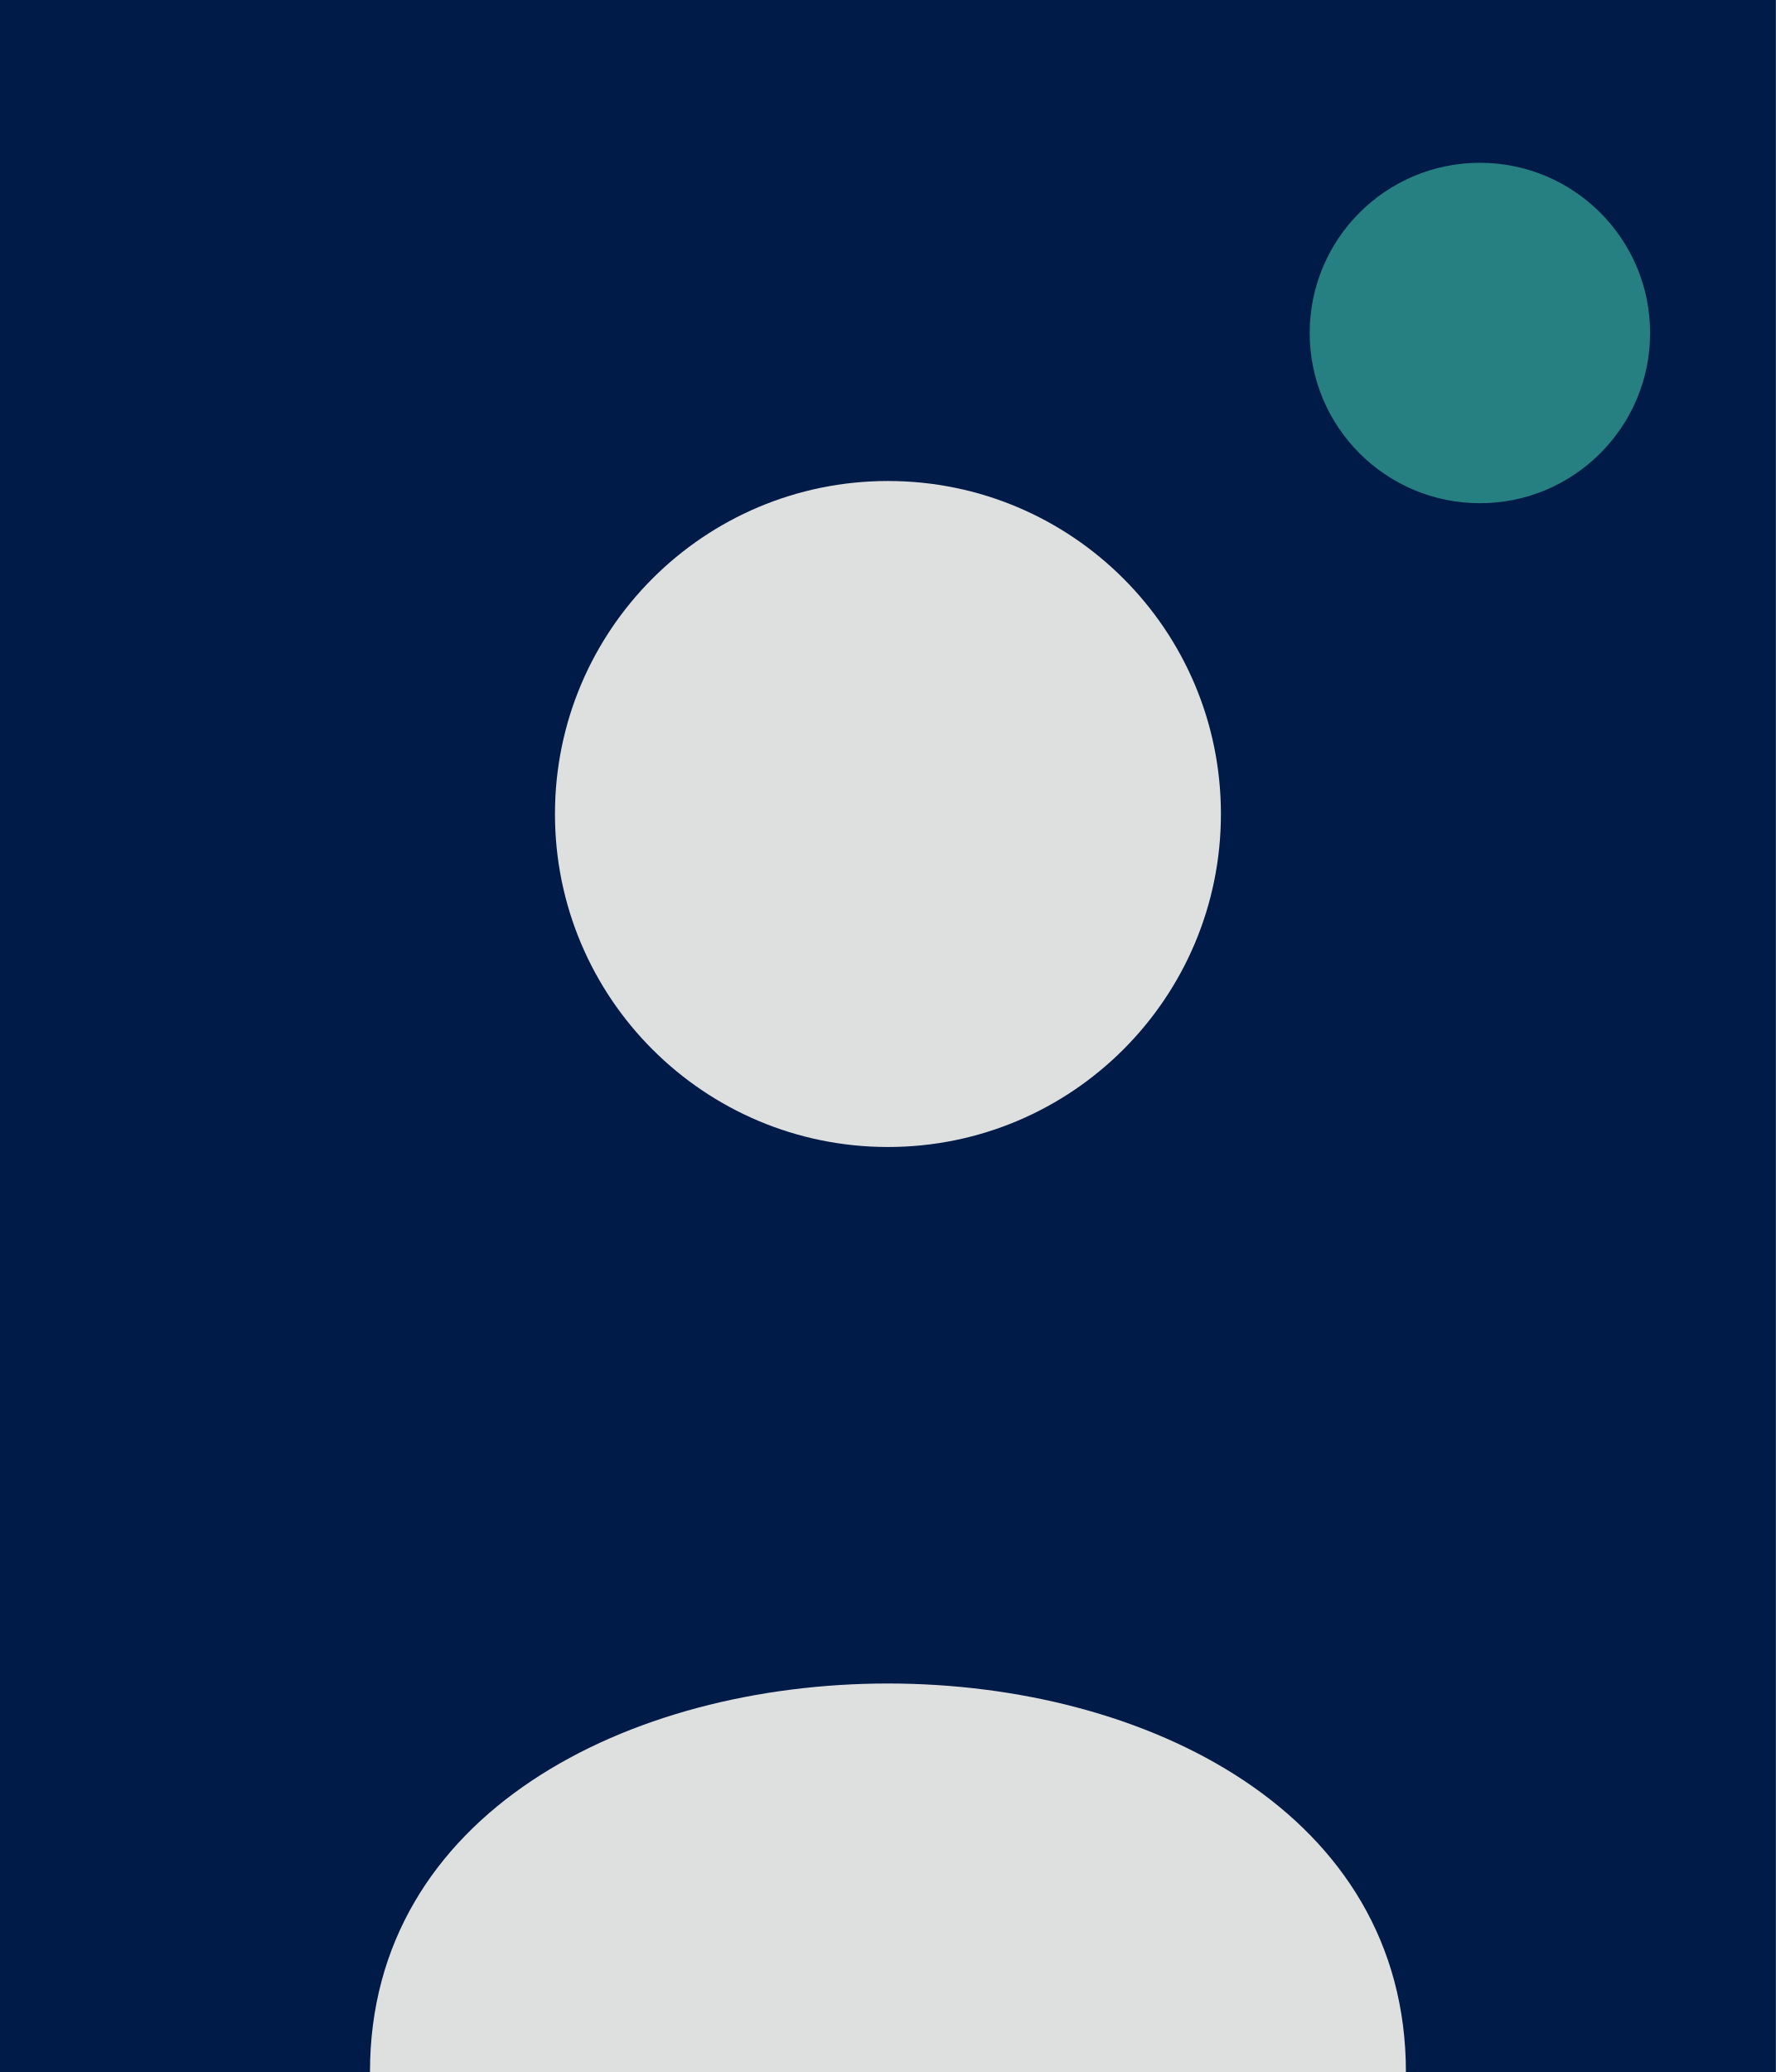
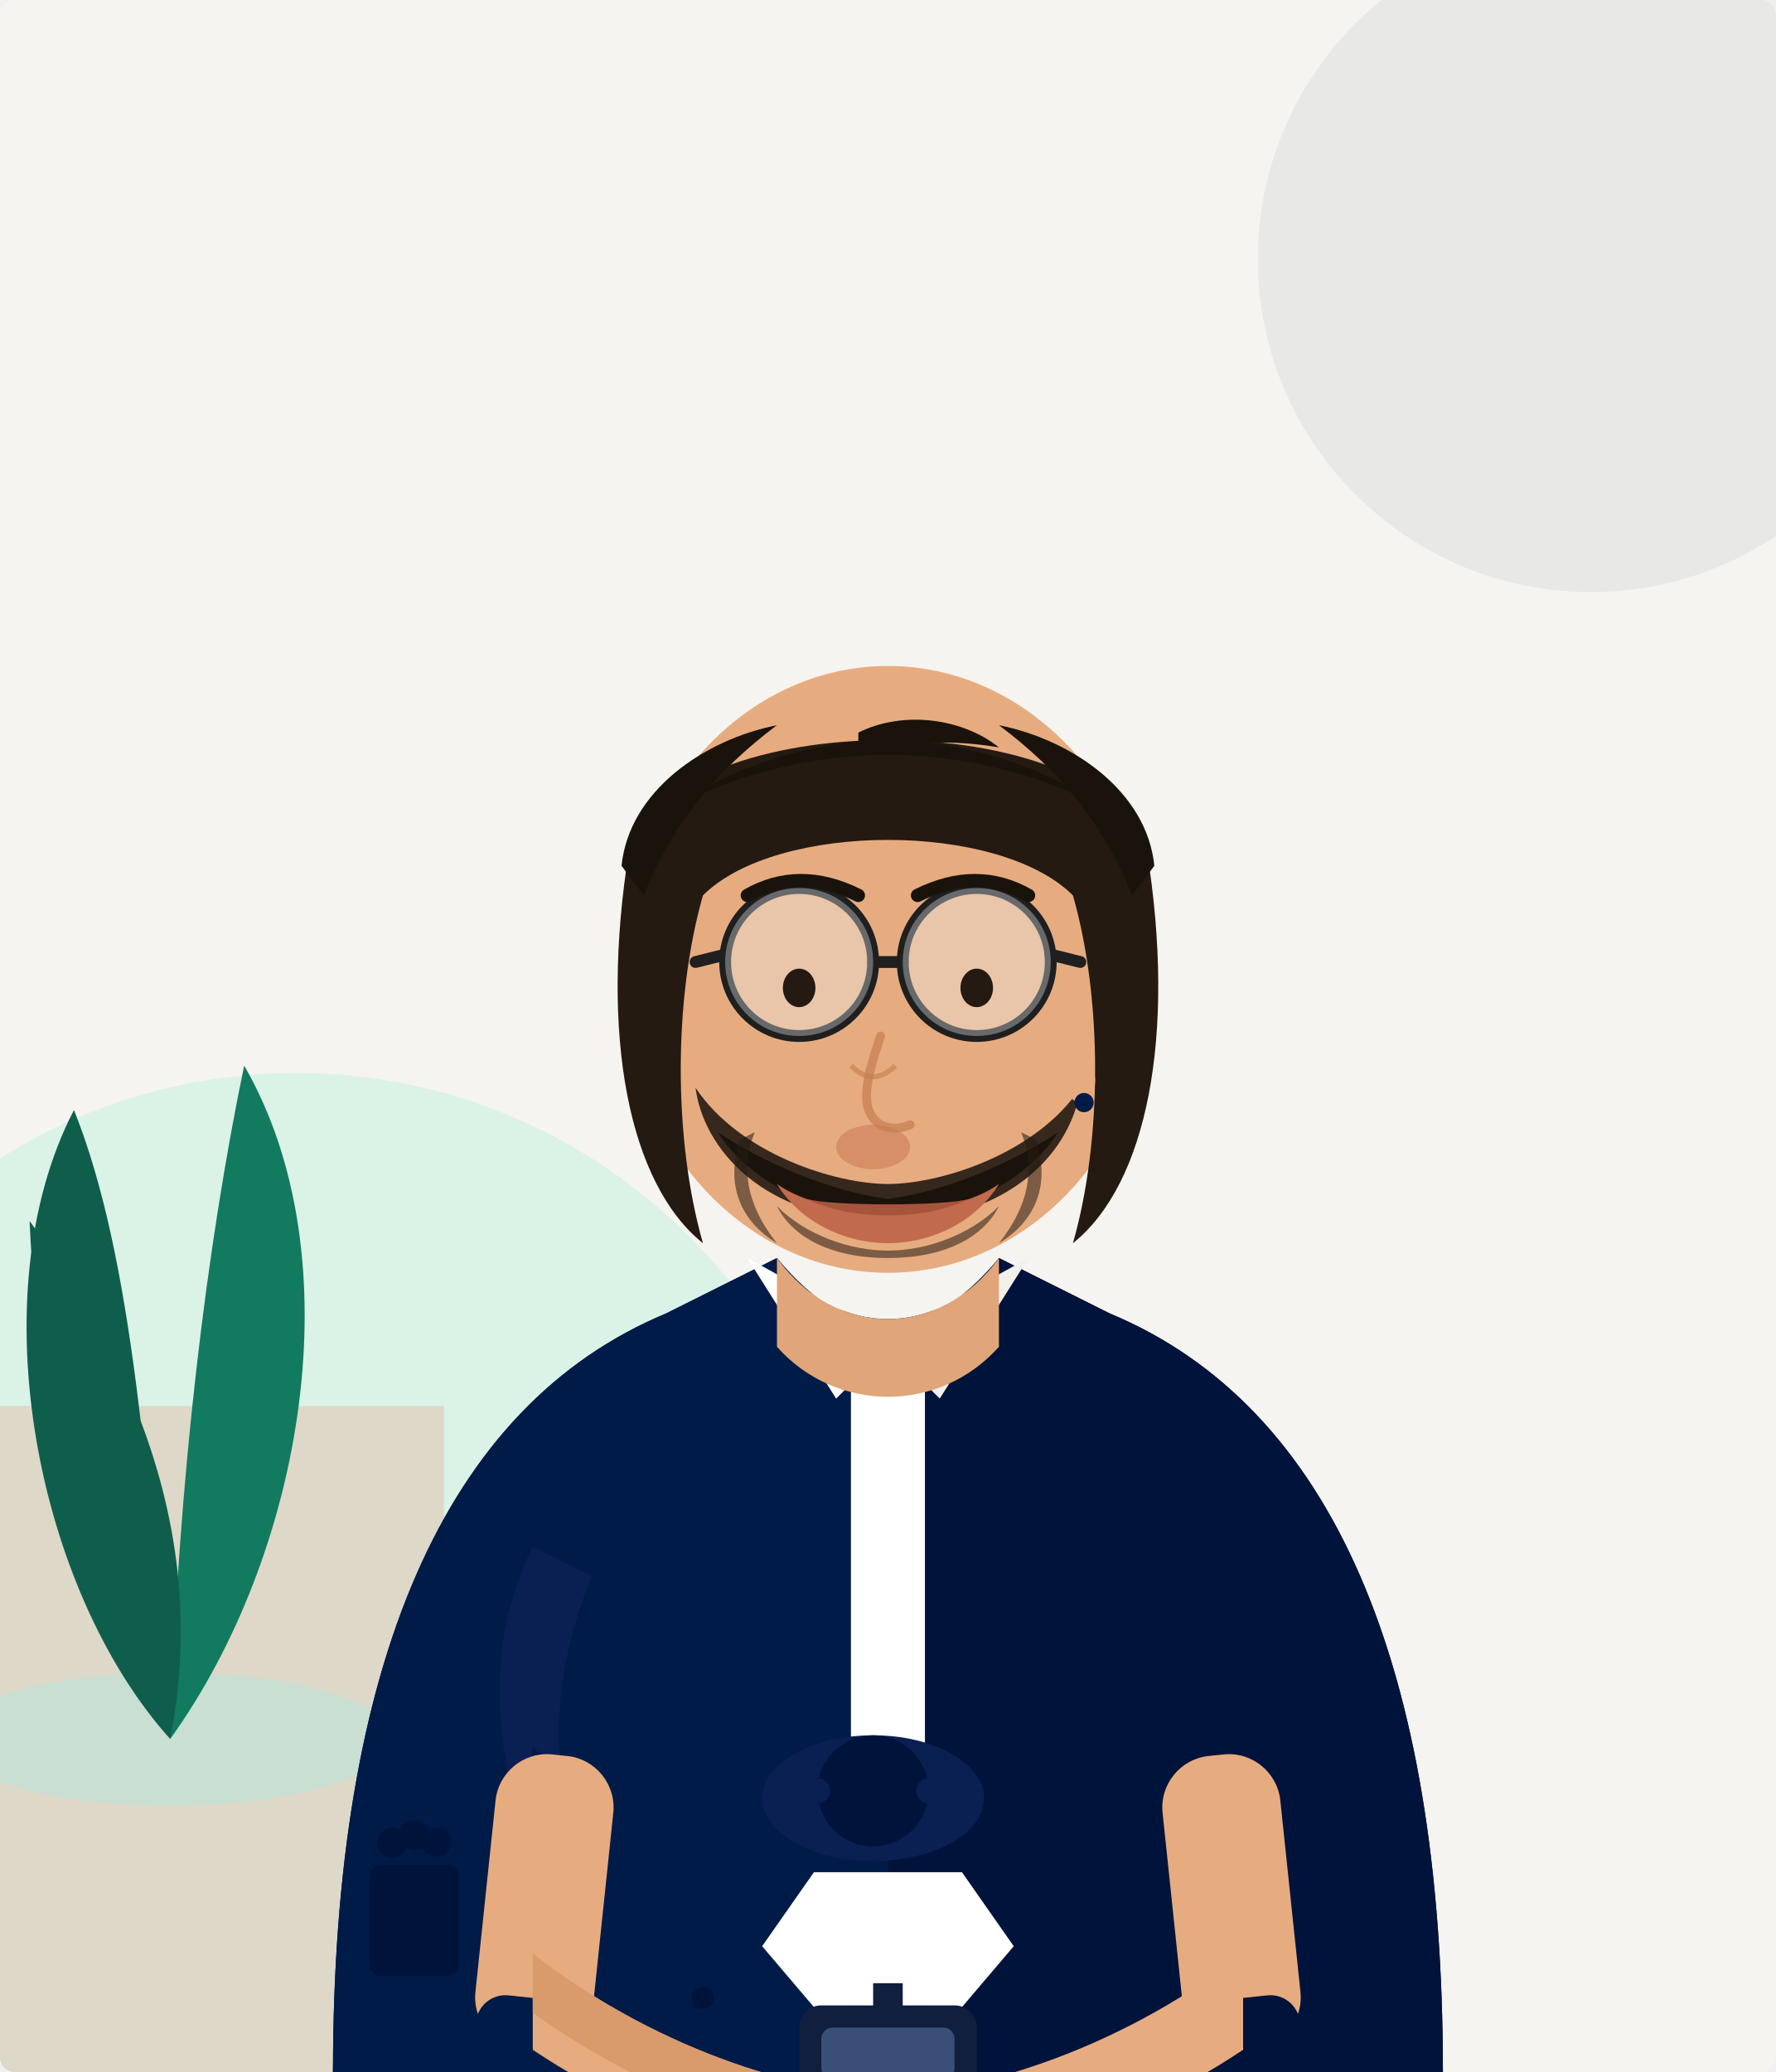
<svg xmlns="http://www.w3.org/2000/svg" viewBox="0 0 480 560">
-   <rect width="480" height="560" fill="#001b48" />
-   <circle cx="240" cy="220" r="90" fill="#f6f4f0" opacity="0.9" />
-   <path d="M100 560 C100 420 380 420 380 560 Z" fill="#f6f4f0" opacity="0.9" />
-   <circle cx="400" cy="90" r="46" fill="#4ce6b9" opacity="0.5" />
+   <defs>
+     <clipPath id="frame">
+       <rect x="0" y="0" width="480" height="560" rx="4" />
+     </clipPath>
+   </defs>
+   <g clip-path="url(#frame)">
+     <rect width="480" height="560" fill="#f6f4f0" />
+     <circle cx="80" cy="440" r="150" fill="#4ce6b9" opacity="0.16" />
+     <circle cx="430" cy="70" r="90" fill="#001b48" opacity="0.06" />
+     <rect x="-30" y="380" width="150" height="230" fill="#ded8c9" />
+     <ellipse cx="46" cy="470" rx="60" ry="18" fill="#c8dfd2" />
+     <path d="M46 470 C10 430 -6 350 20 300 C36 340 40 400 46 470 Z" fill="#0f5e4c" />
+     <path d="M46 470 C82 420 96 340 66 288 C56 336 48 400 46 470 Z" fill="#127a5f" />
+     <path d="M46 470 C58 410 30 360 8 330 C10 380 26 440 46 470 Z" fill="#0f5e4c" />
+     <g transform="translate(240 300)">
+       <path d="M-150 260                C-150 150 -120 80 -60 55                L-30 40                C-14 62 14 62 30 40                L60 55                C120 80 150 150 150 260                Z" fill="#001b48" />
+       <path d="M-60 55 L-30 40 C-20 52 -10 58 0 58 L0 260 L-150 260 C-150 150 -120 80 -60 55 Z" fill="#001b48" />
+       <path d="M60 55 L30 40 C20 52 10 58 0 58 L0 260 L150 260 C150 150 120 80 60 55 Z" fill="#00133a" />
+       <path d="M-38 40 L-14 78 L2 62 Z" fill="#ffffff" />
+       <path d="M38 40 L14 78 L-2 62 Z" fill="#f2f0eb" />
+       <rect x="-10" y="60" width="20" height="130" fill="#ffffff" />
+       <g>
+         <path d="M-96 118 C-108 150 -104 186 -84 206 L-70 196 C-84 176 -88 150 -80 126 Z" fill="#001b48" />
+         <path d="M96 118 C108 150 104 186 84 206 L70 196 C84 176 88 150 80 126 Z" fill="#00133a" />
+         <path d="M-96 118 L-80 126 C-90 150 -92 176 -84 196 L-96 200 C-108 172 -108 142 -96 118 Z" fill="#0a1f52" />
+       </g>
+       <g transform="translate(-4 168)">
+         <path d="M-92 4 C-70 26 -44 40 -6 40 L14 40 C48 40 74 26 92 6 L92 34 C72 56 44 68 8 68 L-8 68 C-46 68 -74 54 -92 32 Z" fill="#001b48" />
+         <ellipse cx="0" cy="18" rx="30" ry="17" fill="#0a1f52" />
+         <circle cx="0" cy="16" r="15" fill="#00133a" />
+         <rect x="-15" y="8" width="30" height="16" rx="8" fill="#00133a" />
+         <circle cx="-15" cy="16" r="3.4" fill="#0a1f52" />
+         <circle cx="15" cy="16" r="3.4" fill="#0a1f52" />
+       </g>
+       <path d="M-30 40 C-14 62 14 62 30 40 L30 64 C14 82 -14 82 -30 64 Z" fill="#e0a578" />
+       <ellipse cx="0" cy="-38" rx="72" ry="82" fill="#e6ac80" />
+       <path d="M-70 -70 C-78 -20 -70 20 -50 36 C-58 8 -58 -30 -50 -58 C-30 -78 30 -78 50 -58 C58 -30 58 8 50 36 C70 20 78 -20 70 -70 C58 -110 -58 -110 -70 -70 Z" fill="#241a12" />
+       <path d="M-66 -74 C-50 -92 -20 -100 0 -100 C20 -100 50 -92 66 -74 C60 -84 30 -96 0 -96 C-30 -96 -60 -84 -66 -74 Z" fill="#1a130c" />
+       <path d="M-72 -66 C-70 -86 -50 -100 -30 -104 C-46 -92 -58 -78 -66 -58 Z" fill="#1a130c" />
+       <path d="M72 -66 C70 -86 50 -100 30 -104 C46 -92 58 -78 66 -58 Z" fill="#1a130c" />
+       <path d="M-8 -102 C4 -108 20 -106 30 -98 C18 -100 6 -100 -8 -96 Z" fill="#1a130c" />
+       <path d="M-52 -6 C-40 12 -14 20 0 20 C14 20 40 12 52 -6 C50 10 34 30 0 30 C-34 30 -50 10 -52 -6 Z" fill="#241a12" opacity="0.9" />
+       <path d="M-46 6 C-36 22 -12 30 0 30 L0 24 C-16 22 -34 14 -46 6 Z" fill="#1a130c" />
+       <path d="M46 6 C36 22 12 30 0 30 L0 24 C16 22 34 14 46 6 Z" fill="#1a130c" />
+       <ellipse cx="-4" cy="10" rx="10" ry="6" fill="#d68f66" />
+       <path d="M-10 -12 Q-4 -6 2 -12" stroke="#c47c50" stroke-width="1.4" fill="none" opacity="0.6" />
+       <g fill="none" stroke="#1f1f1f" stroke-width="3.2" stroke-linecap="round">
+         <circle cx="-24" cy="-40" r="20" />
+         <circle cx="24" cy="-40" r="20" />
+         <line x1="-4" y1="-40" x2="4" y2="-40" />
+         <line x1="-44" y1="-42" x2="-52" y2="-40" />
+         <line x1="44" y1="-42" x2="52" y2="-40" />
+       </g>
+       <circle cx="-24" cy="-40" r="20" fill="#eef3f6" opacity="0.35" />
+       <circle cx="24" cy="-40" r="20" fill="#eef3f6" opacity="0.35" />
+       <path d="M-38 -58 Q-24 -66 -8 -58" stroke="#1a130c" stroke-width="3.6" fill="none" stroke-linecap="round" />
+       <path d="M8 -58 Q24 -66 38 -58" stroke="#1a130c" stroke-width="3.6" fill="none" stroke-linecap="round" />
+       <ellipse cx="-24" cy="-33" rx="4.4" ry="5.2" fill="#241a12" />
+       <ellipse cx="24" cy="-33" rx="4.4" ry="5.2" fill="#241a12" />
+       <path d="M-2 -20 C-6 -8 -8 0 -2 4 C2 6 6 4 6 4" stroke="#c47c50" stroke-width="2.4" fill="none" stroke-linecap="round" opacity="0.7" />
+       <path d="M-30 20 C-16 30 16 30 30 20 C24 30 12 36 0 36 C-12 36 -24 30 -30 20 Z" fill="#c26a4d" />
+       <path d="M-22 24 C-10 30 10 30 22 24 C16 26 -16 26 -22 24 Z" fill="#a6543c" />
+       <g fill="#241a12" opacity="0.55">
+         <path d="M-40 8 C-44 20 -40 30 -30 36 C-38 26 -40 16 -36 6 Z" />
+         <path d="M40 8 C44 20 40 30 30 36 C38 26 40 16 36 6 Z" />
+         <path d="M-30 26 C-26 34 -16 40 0 40 C16 40 26 34 30 26 C22 34 10 38 0 38 C-10 38 -22 34 -30 26 Z" />
+       </g>
+       <ellipse cx="52" cy="-8" rx="4" ry="6" fill="#e6ac80" />
+       <circle cx="53" cy="-2" r="2.6" fill="#001b48" />
+       <g transform="translate(0 236)">
+         <path d="M-150 24 C-150 -20 -110 -50 -60 -60 L-20 -30 L-20 40 L-150 40 Z" fill="#001b48" />
+         <path d="M150 24 C150 -20 110 -50 60 -60 L20 -30 L20 40 L150 40 Z" fill="#00133a" />
+         <path d="M-20 -30 L20 -30 L34 -10 L0 30 L-34 -10 Z" fill="#ffffff" />
+         <g transform="translate(-96 8) rotate(6)">
+           <rect x="-16" y="-70" width="32" height="80" rx="14" fill="#e6ac80" />
+           <rect x="-15" y="-4" width="30" height="16" rx="8" fill="#001b48" />
+         </g>
+         <g transform="translate(96 8) rotate(-6)">
+           <rect x="-16" y="-70" width="32" height="80" rx="14" fill="#e6ac80" />
+           <rect x="-15" y="-4" width="30" height="16" rx="8" fill="#00133a" />
+         </g>
+         <path d="M-96 -8 C-60 20 -20 30 0 30 C20 30 60 20 96 -8 L96 18 C60 42 20 52 0 52 C-20 52 -60 42 -96 18 Z" fill="#e6ac80" />
+         <path d="M-96 -8 C-60 20 -20 30 0 30 L0 44 C-20 44 -60 34 -96 8 Z" fill="#d99a6c" />
+         <rect x="-24" y="6" width="48" height="26" rx="6" fill="#0f1f3d" />
+         <rect x="-18" y="12" width="36" height="14" rx="3" fill="#3a4f77" />
+         <rect x="-4" y="0" width="8" height="8" fill="#0f1f3d" />
+         <rect x="-140" y="-32" width="24" height="30" rx="3" fill="#00133a" />
+         <circle cx="-128" cy="-40" r="4" fill="#00133a" />
+         <circle cx="-134" cy="-38" r="4" fill="#00133a" />
+         <circle cx="-122" cy="-38" r="4" fill="#00133a" />
+         <circle cx="-50" cy="4" r="3" fill="#00133a" />
+         <circle cx="-50" cy="30" r="3" fill="#00133a" />
+         <circle cx="-30" cy="46" r="3" fill="#00133a" />
+       </g>
+     </g>
+   </g>
</svg>
